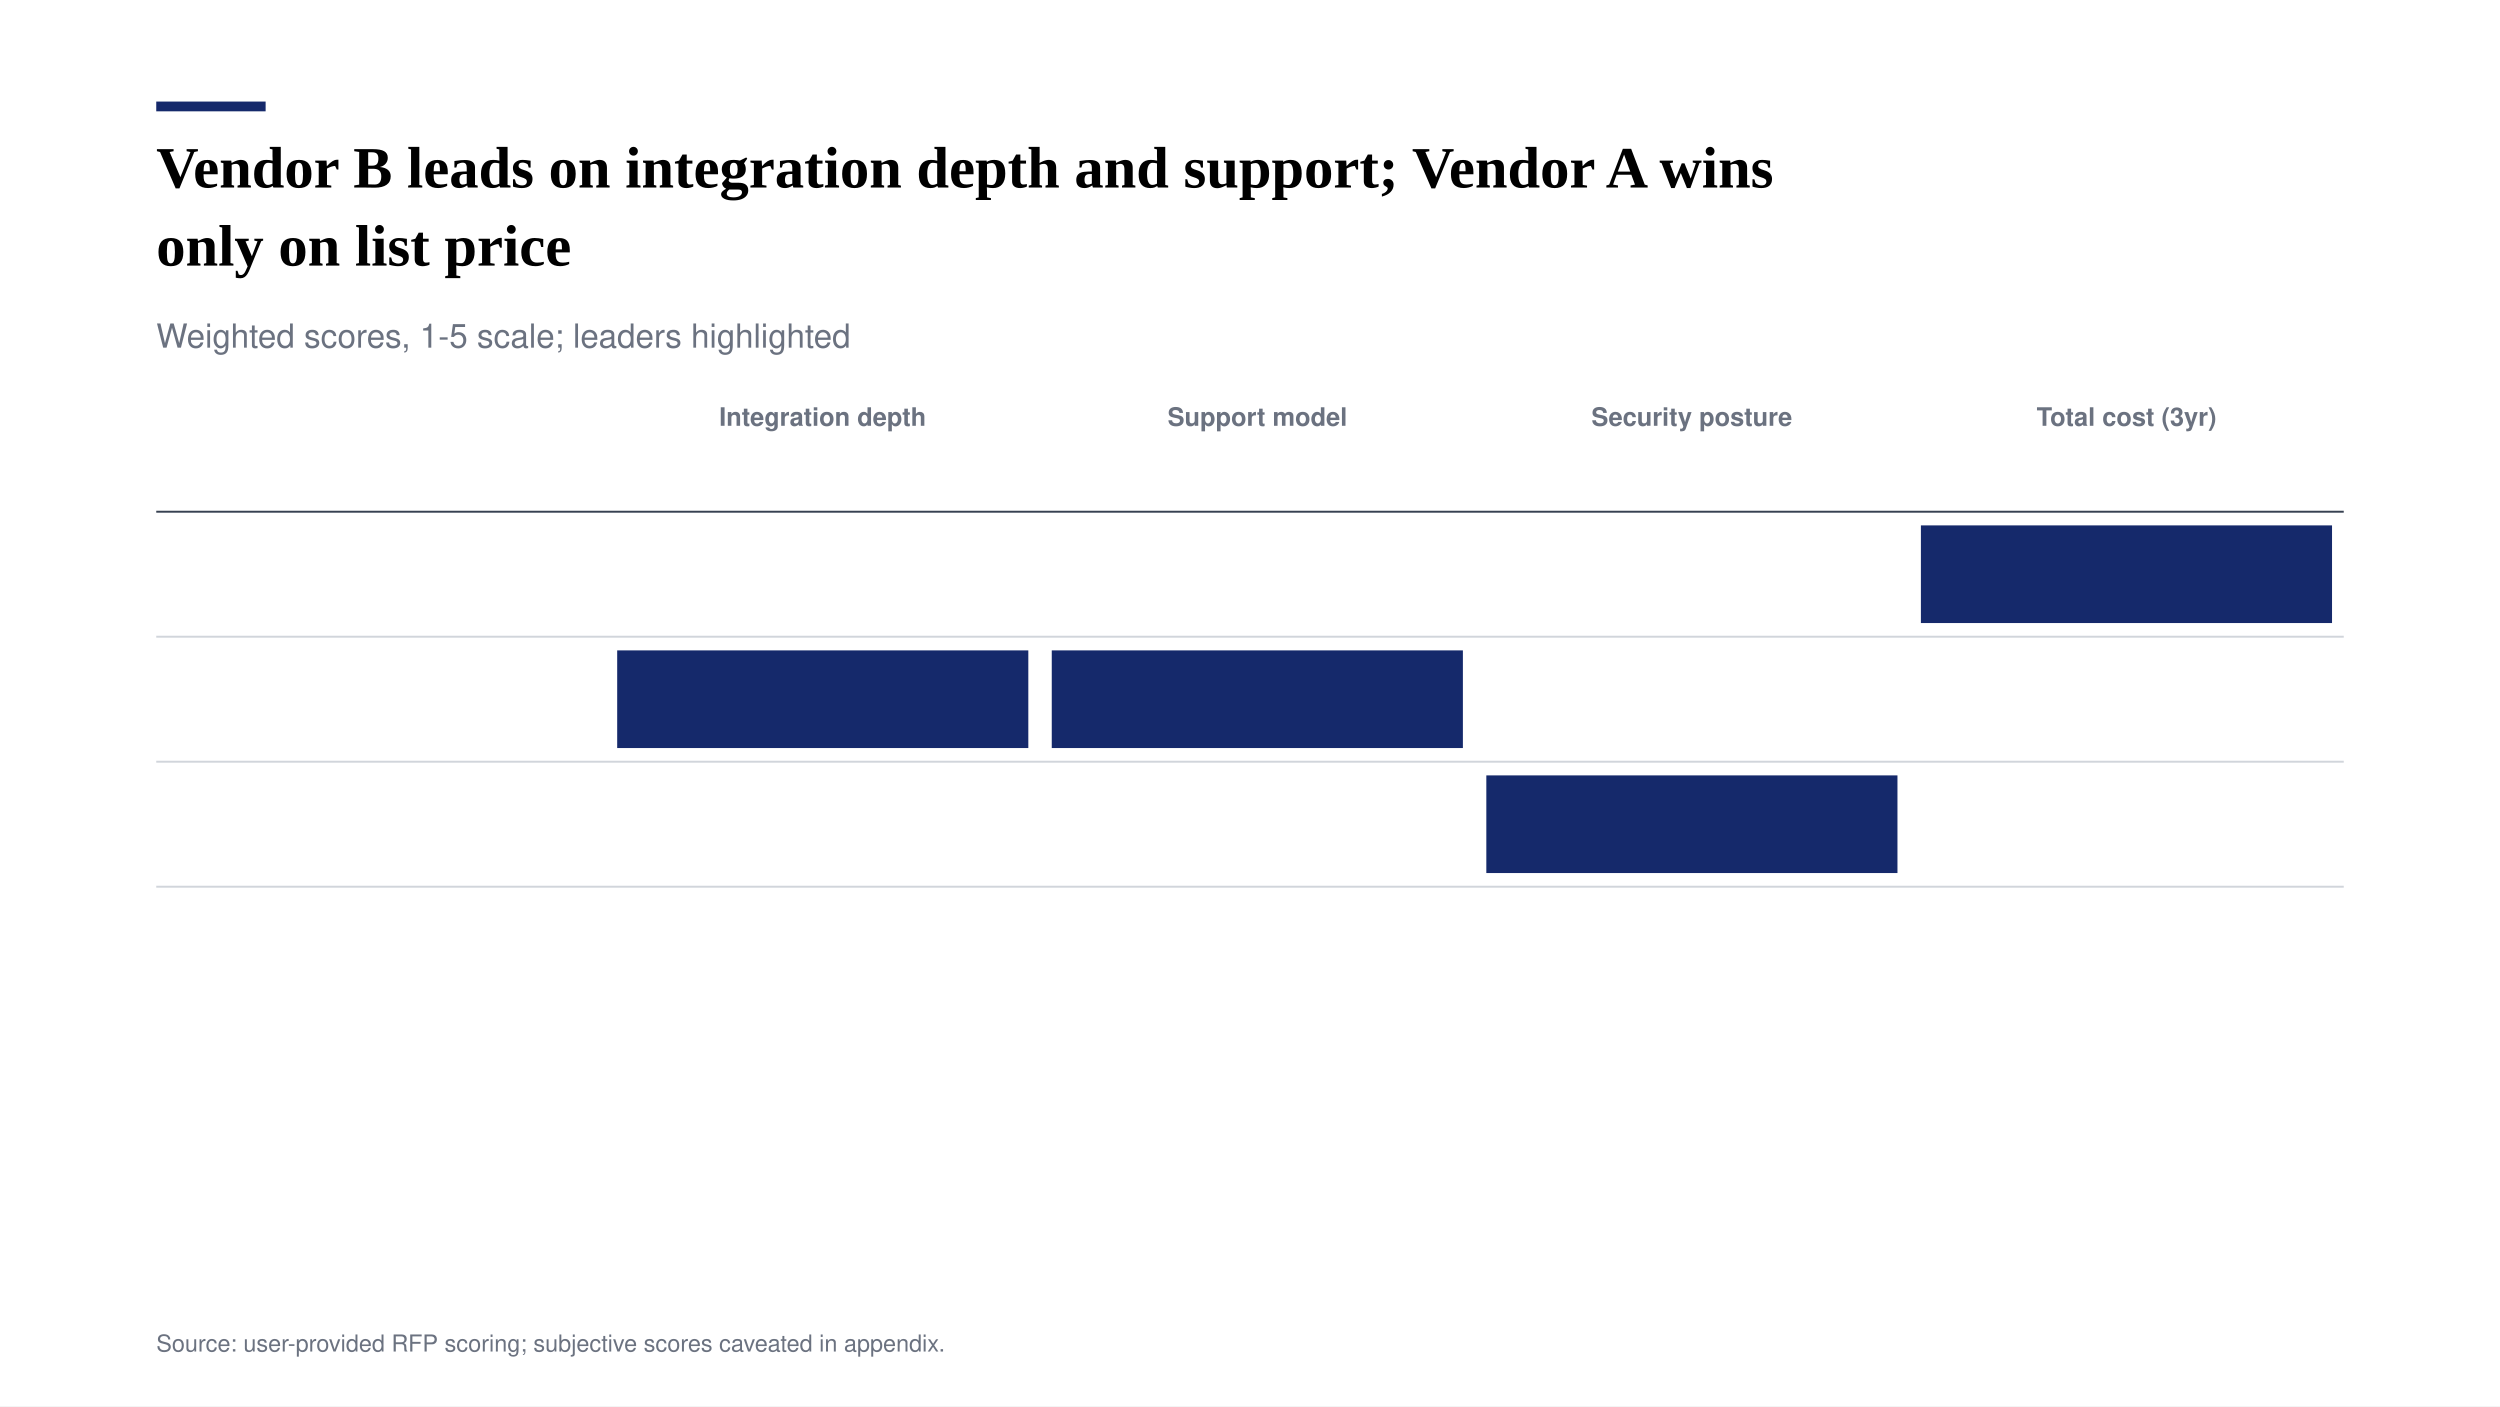
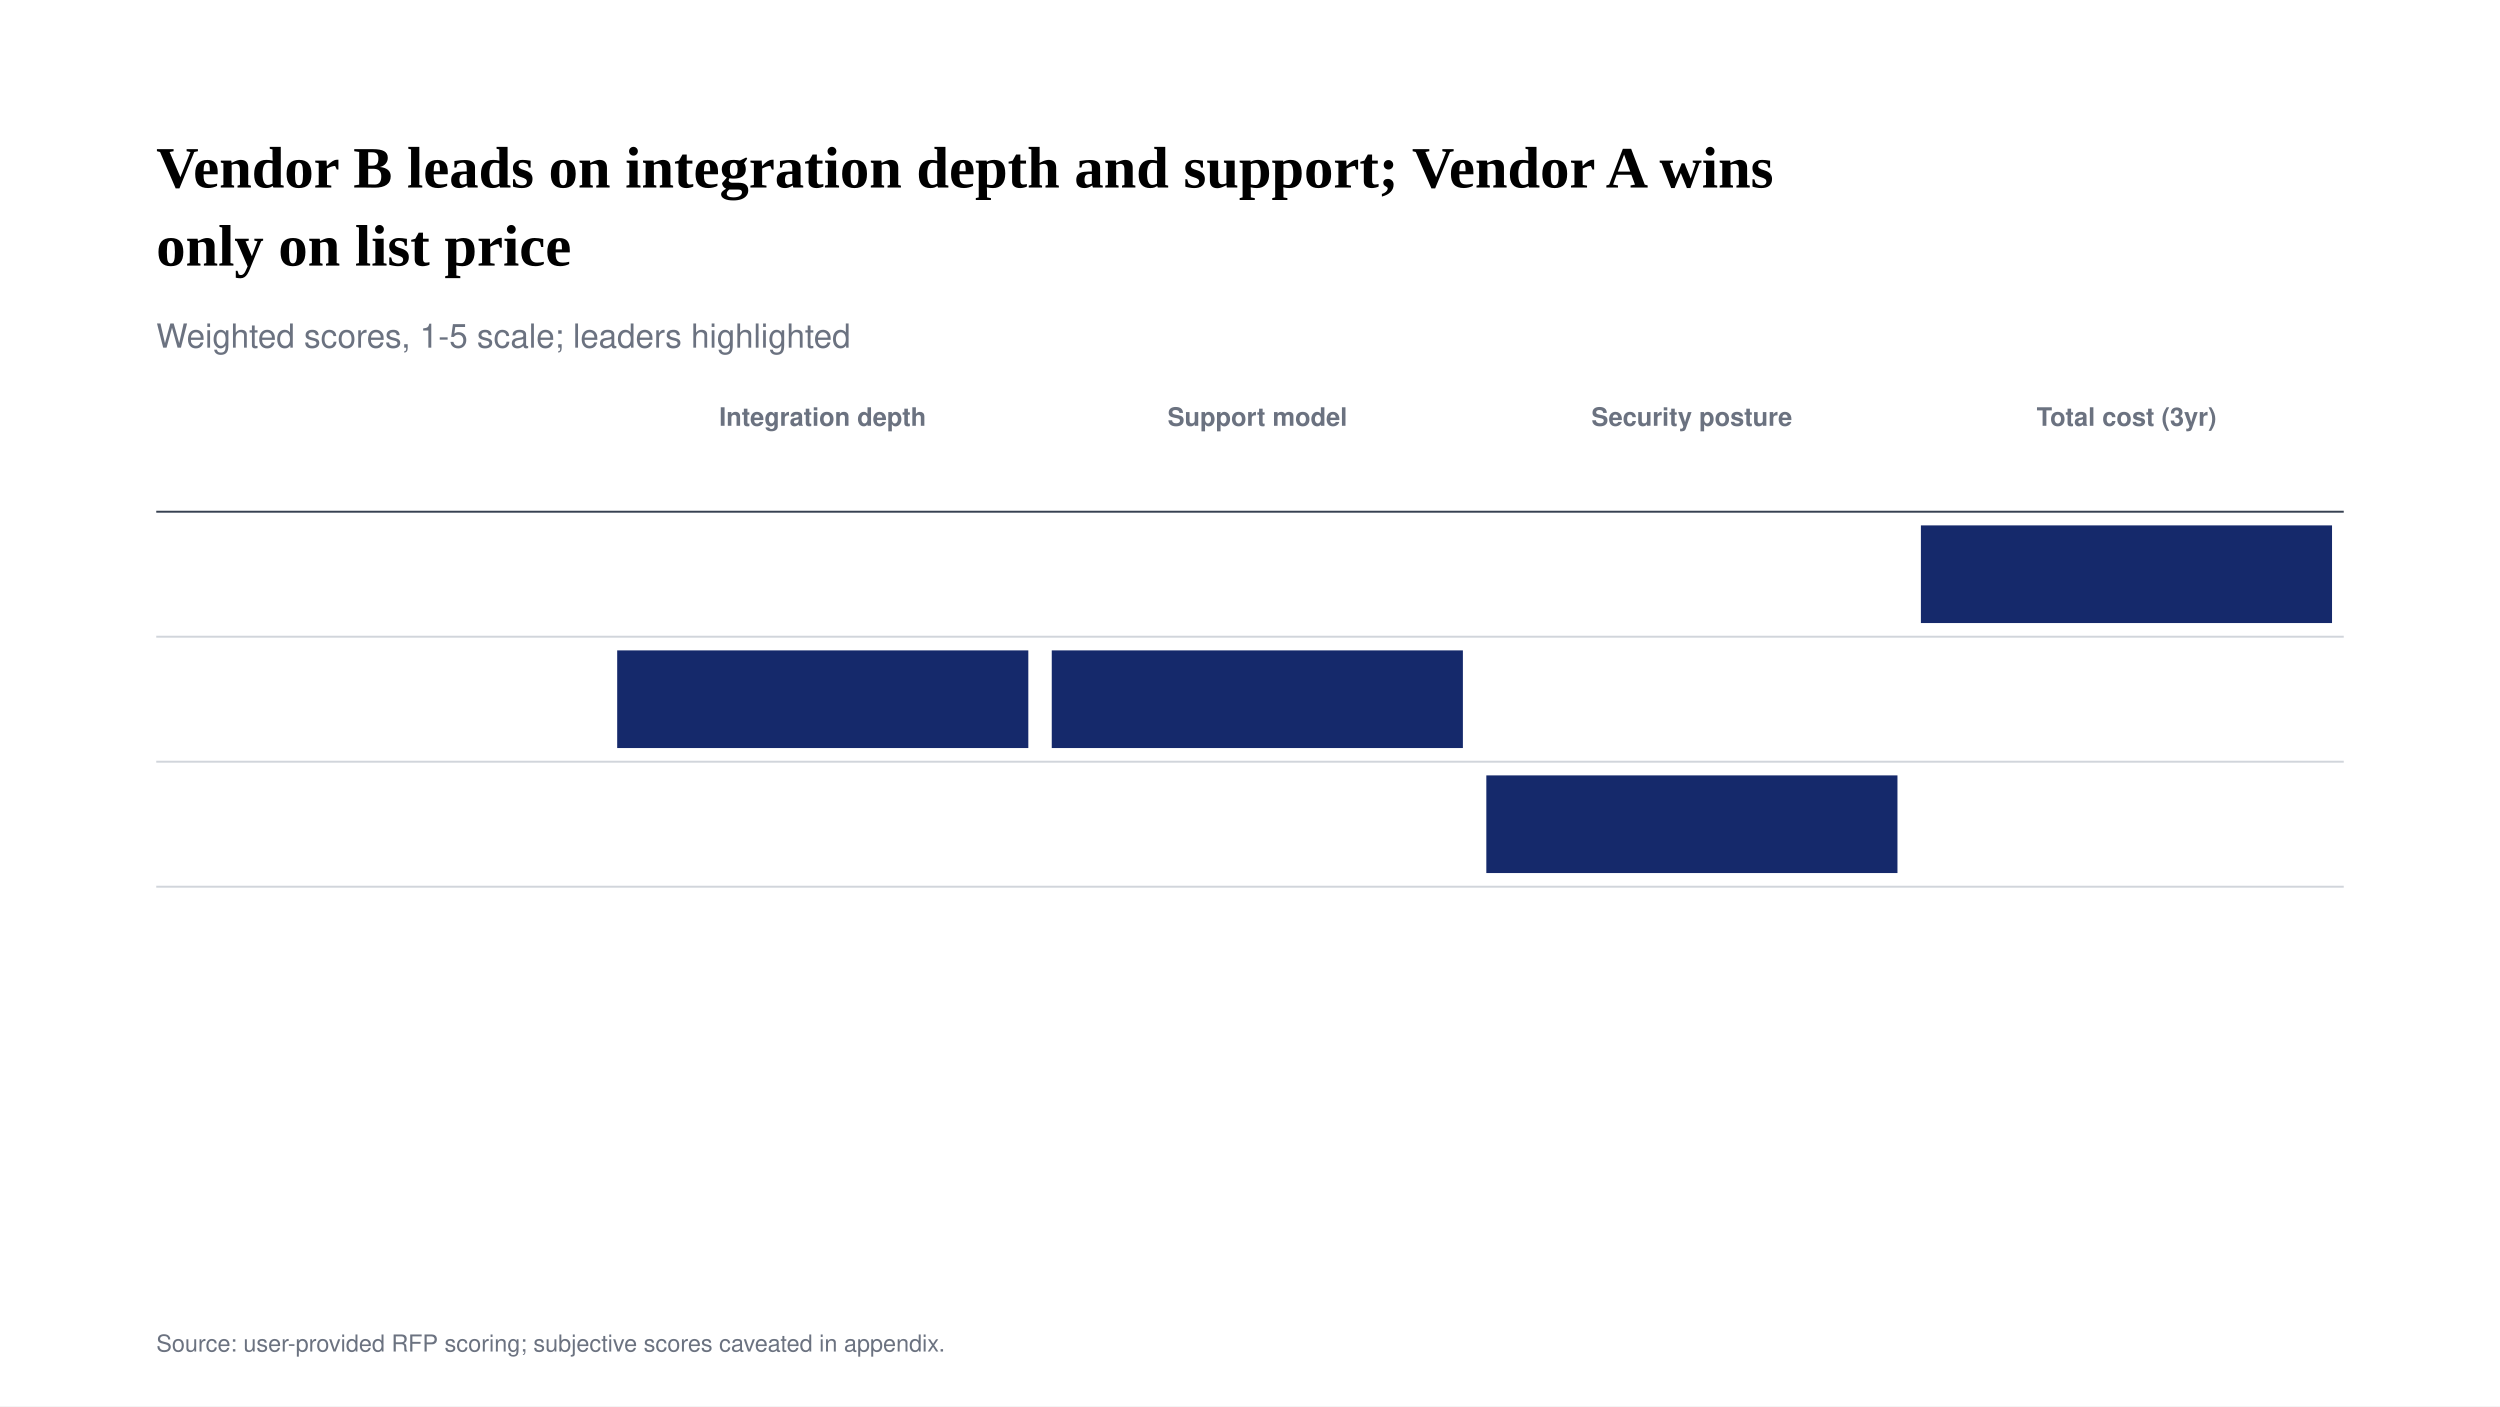
<svg xmlns="http://www.w3.org/2000/svg" viewBox="0 0 1280 720" width="1280" height="720" role="img" aria-label="Vendor B leads on integration depth and support; Vendor A wins only on list price">
  <rect width="1280" height="720" fill="#FFFFFF" />
-   <rect x="80.0" y="52.0" width="56.0" height="5.0" fill="#15296B" stroke="none" />
  <text x="80.0" y="96.0" font-family="Georgia, 'Times New Roman', 'Hiragino Mincho ProN', 'Yu Mincho', serif" font-size="30" fill="#000000" font-weight="bold" text-anchor="start">Vendor B leads on integration depth and support; Vendor A wins</text>
  <text x="80.0" y="136.0" font-family="Georgia, 'Times New Roman', 'Hiragino Mincho ProN', 'Yu Mincho', serif" font-size="30" fill="#000000" font-weight="bold" text-anchor="start">only on list price</text>
  <text x="80.0" y="178.0" font-family="'Helvetica Neue', Helvetica, Arial, 'Hiragino Sans', 'Yu Gothic', 'Noto Sans JP', 'Meiryo', sans-serif" font-size="17" fill="#6B7280" font-weight="normal" text-anchor="start">Weighted scores, 1-5 scale; leaders highlighted</text>
  <text x="421.2" y="218.0" font-family="'Helvetica Neue', Helvetica, Arial, 'Hiragino Sans', 'Yu Gothic', 'Noto Sans JP', 'Meiryo', sans-serif" font-size="13" fill="#6B7280" font-weight="600" text-anchor="middle">Integration depth</text>
  <text x="643.8" y="218.0" font-family="'Helvetica Neue', Helvetica, Arial, 'Hiragino Sans', 'Yu Gothic', 'Noto Sans JP', 'Meiryo', sans-serif" font-size="13" fill="#6B7280" font-weight="600" text-anchor="middle">Support model</text>
  <text x="866.2" y="218.0" font-family="'Helvetica Neue', Helvetica, Arial, 'Hiragino Sans', 'Yu Gothic', 'Noto Sans JP', 'Meiryo', sans-serif" font-size="13" fill="#6B7280" font-weight="600" text-anchor="middle">Security posture</text>
  <text x="1088.8" y="218.0" font-family="'Helvetica Neue', Helvetica, Arial, 'Hiragino Sans', 'Yu Gothic', 'Noto Sans JP', 'Meiryo', sans-serif" font-size="13" fill="#6B7280" font-weight="600" text-anchor="middle">Total cost (3yr)</text>
  <line x1="80.0" y1="262.0" x2="1200.0" y2="262.0" stroke="#374151" />
  <text x="80.0" y="300.0" font-family="'Helvetica Neue', Helvetica, Arial, 'Hiragino Sans', 'Yu Gothic', 'Noto Sans JP', 'Meiryo', sans-serif" font-size="15" fill="#000000" font-weight="600" text-anchor="start" />
  <text x="421.2" y="300.0" font-family="'Helvetica Neue', Helvetica, Arial, 'Hiragino Sans', 'Yu Gothic', 'Noto Sans JP', 'Meiryo', sans-serif" font-size="15" fill="#374151" font-weight="normal" text-anchor="middle" />
  <text x="643.8" y="300.0" font-family="'Helvetica Neue', Helvetica, Arial, 'Hiragino Sans', 'Yu Gothic', 'Noto Sans JP', 'Meiryo', sans-serif" font-size="15" fill="#374151" font-weight="normal" text-anchor="middle" />
  <text x="866.2" y="300.0" font-family="'Helvetica Neue', Helvetica, Arial, 'Hiragino Sans', 'Yu Gothic', 'Noto Sans JP', 'Meiryo', sans-serif" font-size="15" fill="#374151" font-weight="normal" text-anchor="middle" />
  <rect x="983.5" y="269.0" width="210.5" height="50.0" fill="#15296B" stroke="none" />
  <text x="1088.8" y="300.0" font-family="'Helvetica Neue', Helvetica, Arial, 'Hiragino Sans', 'Yu Gothic', 'Noto Sans JP', 'Meiryo', sans-serif" font-size="15" fill="#FFFFFF" font-weight="bold" text-anchor="middle" />
  <line x1="80.0" y1="326.0" x2="1200.0" y2="326.0" stroke="#D1D5DB" />
  <text x="80.0" y="364.0" font-family="'Helvetica Neue', Helvetica, Arial, 'Hiragino Sans', 'Yu Gothic', 'Noto Sans JP', 'Meiryo', sans-serif" font-size="15" fill="#000000" font-weight="600" text-anchor="start" />
  <rect x="316.0" y="333.0" width="210.5" height="50.0" fill="#15296B" stroke="none" />
  <text x="421.2" y="364.0" font-family="'Helvetica Neue', Helvetica, Arial, 'Hiragino Sans', 'Yu Gothic', 'Noto Sans JP', 'Meiryo', sans-serif" font-size="15" fill="#FFFFFF" font-weight="bold" text-anchor="middle" />
  <rect x="538.5" y="333.0" width="210.5" height="50.0" fill="#15296B" stroke="none" />
  <text x="643.8" y="364.0" font-family="'Helvetica Neue', Helvetica, Arial, 'Hiragino Sans', 'Yu Gothic', 'Noto Sans JP', 'Meiryo', sans-serif" font-size="15" fill="#FFFFFF" font-weight="bold" text-anchor="middle" />
  <text x="866.2" y="364.0" font-family="'Helvetica Neue', Helvetica, Arial, 'Hiragino Sans', 'Yu Gothic', 'Noto Sans JP', 'Meiryo', sans-serif" font-size="15" fill="#374151" font-weight="normal" text-anchor="middle" />
  <text x="1088.8" y="364.0" font-family="'Helvetica Neue', Helvetica, Arial, 'Hiragino Sans', 'Yu Gothic', 'Noto Sans JP', 'Meiryo', sans-serif" font-size="15" fill="#374151" font-weight="normal" text-anchor="middle" />
  <line x1="80.0" y1="390.0" x2="1200.0" y2="390.0" stroke="#D1D5DB" />
  <text x="80.0" y="428.0" font-family="'Helvetica Neue', Helvetica, Arial, 'Hiragino Sans', 'Yu Gothic', 'Noto Sans JP', 'Meiryo', sans-serif" font-size="15" fill="#000000" font-weight="600" text-anchor="start" />
  <text x="421.2" y="428.0" font-family="'Helvetica Neue', Helvetica, Arial, 'Hiragino Sans', 'Yu Gothic', 'Noto Sans JP', 'Meiryo', sans-serif" font-size="15" fill="#374151" font-weight="normal" text-anchor="middle" />
  <text x="643.8" y="428.0" font-family="'Helvetica Neue', Helvetica, Arial, 'Hiragino Sans', 'Yu Gothic', 'Noto Sans JP', 'Meiryo', sans-serif" font-size="15" fill="#374151" font-weight="normal" text-anchor="middle" />
  <rect x="761.0" y="397.0" width="210.5" height="50.0" fill="#15296B" stroke="none" />
  <text x="866.2" y="428.0" font-family="'Helvetica Neue', Helvetica, Arial, 'Hiragino Sans', 'Yu Gothic', 'Noto Sans JP', 'Meiryo', sans-serif" font-size="15" fill="#FFFFFF" font-weight="bold" text-anchor="middle" />
  <text x="1088.8" y="428.0" font-family="'Helvetica Neue', Helvetica, Arial, 'Hiragino Sans', 'Yu Gothic', 'Noto Sans JP', 'Meiryo', sans-serif" font-size="15" fill="#374151" font-weight="normal" text-anchor="middle" />
  <line x1="80.0" y1="454.0" x2="1200.0" y2="454.0" stroke="#D1D5DB" />
  <text x="80.0" y="630.0" font-family="'Helvetica Neue', Helvetica, Arial, 'Hiragino Sans', 'Yu Gothic', 'Noto Sans JP', 'Meiryo', sans-serif" font-size="16" fill="#15296B" font-weight="600" text-anchor="start" />
  <text x="80.0" y="692.0" font-family="'Helvetica Neue', Helvetica, Arial, 'Hiragino Sans', 'Yu Gothic', 'Noto Sans JP', 'Meiryo', sans-serif" font-size="12" fill="#6B7280" font-weight="normal" text-anchor="start">Source: user-provided RFP scoring; subjective scores caveated in appendix.</text>
</svg>
